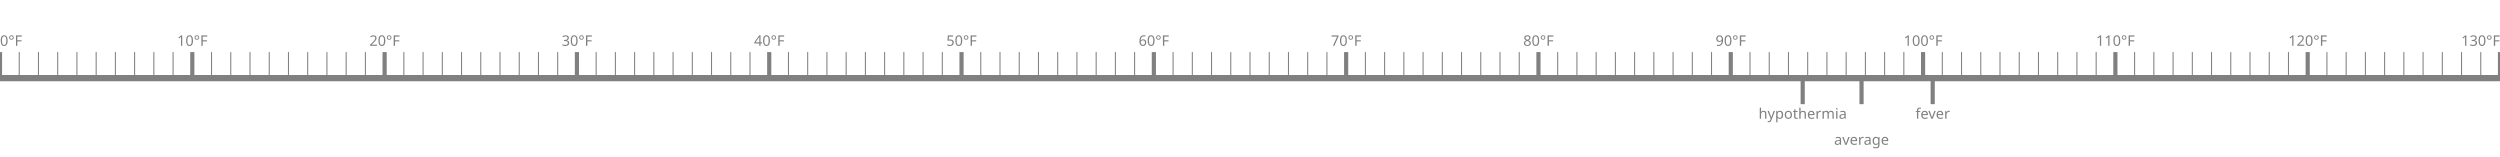
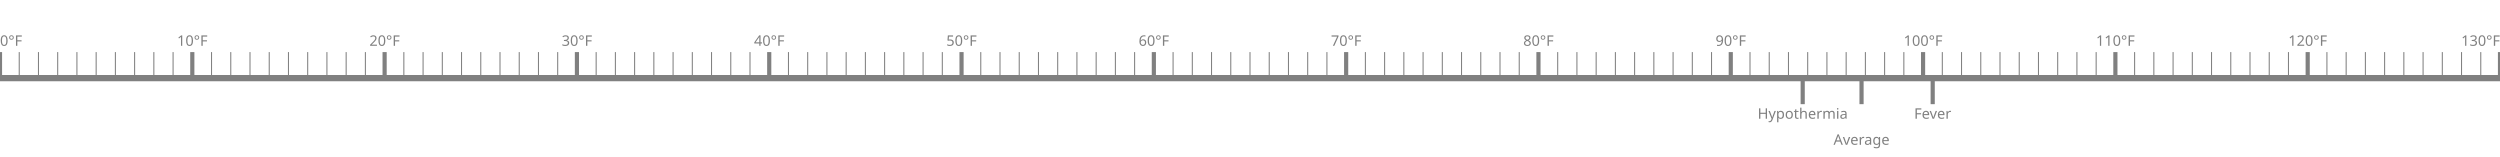
<svg xmlns="http://www.w3.org/2000/svg" width="1200" height="75" id="svg2" version="1.1">
  <line stroke="grey" stroke-width="3" fill="None" x1="0" x2="1200" y1="37.5" y2="37.5" />
  <line stroke="grey" stroke-width="2" fill="None" x1="865.292" x2="865.292" y1="37.5" y2="50.0" />
-   <text x="865.292" y="57.0" font-family="sans-serif" font-size="7" text-anchor="middle" fill="grey">hypothermia</text>
+   <text x="865.292" y="57.0" font-family="sans-serif" font-size="7" text-anchor="middle" fill="grey">Hypothermia</text>
  <line stroke="grey" stroke-width="2" fill="None" x1="893.538" x2="893.538" y1="37.5" y2="50.0" />
-   <text x="893.538" y="69.5" font-family="sans-serif" font-size="7" text-anchor="middle" fill="grey">average</text>
+   <text x="893.538" y="69.5" font-family="sans-serif" font-size="7" text-anchor="middle" fill="grey">Average</text>
  <line stroke="grey" stroke-width="2" fill="None" x1="927.692" x2="927.692" y1="37.5" y2="50.0" />
-   <text x="927.692" y="57.0" font-family="sans-serif" font-size="7" text-anchor="middle" fill="grey">fever</text>
+   <text x="927.692" y="57.0" font-family="sans-serif" font-size="7" text-anchor="middle" fill="grey">Fever</text>
  <text x="0.0" y="22.0" font-family="sans-serif" font-size="7" text-anchor="start" fill="grey">0°F</text>
  <line stroke="grey" stroke-width="2" fill="None" x1="0.0" x2="0.0" y1="37.5" y2="25.0" />
  <line stroke="grey" stroke-width="0.5" fill="None" x1="9.231" x2="9.231" y1="37.5" y2="25.0" />
  <line stroke="grey" stroke-width="0.5" fill="None" x1="18.462" x2="18.462" y1="37.5" y2="25.0" />
  <line stroke="grey" stroke-width="0.5" fill="None" x1="27.692" x2="27.692" y1="37.5" y2="25.0" />
  <line stroke="grey" stroke-width="0.5" fill="None" x1="36.923" x2="36.923" y1="37.5" y2="25.0" />
  <line stroke="grey" stroke-width="0.5" fill="None" x1="46.154" x2="46.154" y1="37.5" y2="25.0" />
  <line stroke="grey" stroke-width="0.5" fill="None" x1="55.385" x2="55.385" y1="37.5" y2="25.0" />
  <line stroke="grey" stroke-width="0.5" fill="None" x1="64.615" x2="64.615" y1="37.5" y2="25.0" />
  <line stroke="grey" stroke-width="0.5" fill="None" x1="73.846" x2="73.846" y1="37.5" y2="25.0" />
  <line stroke="grey" stroke-width="0.5" fill="None" x1="83.077" x2="83.077" y1="37.5" y2="25.0" />
  <text x="92.308" y="22.0" font-family="sans-serif" font-size="7" text-anchor="middle" fill="grey">10°F</text>
  <line stroke="grey" stroke-width="2" fill="None" x1="92.308" x2="92.308" y1="37.5" y2="25.0" />
  <line stroke="grey" stroke-width="0.5" fill="None" x1="101.538" x2="101.538" y1="37.5" y2="25.0" />
  <line stroke="grey" stroke-width="0.5" fill="None" x1="110.769" x2="110.769" y1="37.5" y2="25.0" />
  <line stroke="grey" stroke-width="0.5" fill="None" x1="120.0" x2="120.0" y1="37.5" y2="25.0" />
  <line stroke="grey" stroke-width="0.5" fill="None" x1="129.231" x2="129.231" y1="37.5" y2="25.0" />
  <line stroke="grey" stroke-width="0.5" fill="None" x1="138.462" x2="138.462" y1="37.5" y2="25.0" />
  <line stroke="grey" stroke-width="0.5" fill="None" x1="147.692" x2="147.692" y1="37.5" y2="25.0" />
  <line stroke="grey" stroke-width="0.5" fill="None" x1="156.923" x2="156.923" y1="37.5" y2="25.0" />
  <line stroke="grey" stroke-width="0.5" fill="None" x1="166.154" x2="166.154" y1="37.5" y2="25.0" />
  <line stroke="grey" stroke-width="0.5" fill="None" x1="175.385" x2="175.385" y1="37.5" y2="25.0" />
  <text x="184.615" y="22.0" font-family="sans-serif" font-size="7" text-anchor="middle" fill="grey">20°F</text>
  <line stroke="grey" stroke-width="2" fill="None" x1="184.615" x2="184.615" y1="37.5" y2="25.0" />
  <line stroke="grey" stroke-width="0.5" fill="None" x1="193.846" x2="193.846" y1="37.5" y2="25.0" />
  <line stroke="grey" stroke-width="0.5" fill="None" x1="203.077" x2="203.077" y1="37.5" y2="25.0" />
  <line stroke="grey" stroke-width="0.5" fill="None" x1="212.308" x2="212.308" y1="37.5" y2="25.0" />
  <line stroke="grey" stroke-width="0.5" fill="None" x1="221.538" x2="221.538" y1="37.5" y2="25.0" />
  <line stroke="grey" stroke-width="0.5" fill="None" x1="230.769" x2="230.769" y1="37.5" y2="25.0" />
  <line stroke="grey" stroke-width="0.5" fill="None" x1="240.0" x2="240.0" y1="37.5" y2="25.0" />
  <line stroke="grey" stroke-width="0.5" fill="None" x1="249.231" x2="249.231" y1="37.5" y2="25.0" />
  <line stroke="grey" stroke-width="0.5" fill="None" x1="258.462" x2="258.462" y1="37.5" y2="25.0" />
  <line stroke="grey" stroke-width="0.5" fill="None" x1="267.692" x2="267.692" y1="37.5" y2="25.0" />
  <text x="276.923" y="22.0" font-family="sans-serif" font-size="7" text-anchor="middle" fill="grey">30°F</text>
  <line stroke="grey" stroke-width="2" fill="None" x1="276.923" x2="276.923" y1="37.5" y2="25.0" />
  <line stroke="grey" stroke-width="0.5" fill="None" x1="286.154" x2="286.154" y1="37.5" y2="25.0" />
  <line stroke="grey" stroke-width="0.5" fill="None" x1="295.385" x2="295.385" y1="37.5" y2="25.0" />
  <line stroke="grey" stroke-width="0.5" fill="None" x1="304.615" x2="304.615" y1="37.5" y2="25.0" />
  <line stroke="grey" stroke-width="0.5" fill="None" x1="313.846" x2="313.846" y1="37.5" y2="25.0" />
  <line stroke="grey" stroke-width="0.5" fill="None" x1="323.077" x2="323.077" y1="37.5" y2="25.0" />
  <line stroke="grey" stroke-width="0.5" fill="None" x1="332.308" x2="332.308" y1="37.5" y2="25.0" />
  <line stroke="grey" stroke-width="0.5" fill="None" x1="341.538" x2="341.538" y1="37.5" y2="25.0" />
  <line stroke="grey" stroke-width="0.5" fill="None" x1="350.769" x2="350.769" y1="37.5" y2="25.0" />
  <line stroke="grey" stroke-width="0.5" fill="None" x1="360.0" x2="360.0" y1="37.5" y2="25.0" />
  <text x="369.231" y="22.0" font-family="sans-serif" font-size="7" text-anchor="middle" fill="grey">40°F</text>
  <line stroke="grey" stroke-width="2" fill="None" x1="369.231" x2="369.231" y1="37.5" y2="25.0" />
  <line stroke="grey" stroke-width="0.5" fill="None" x1="378.462" x2="378.462" y1="37.5" y2="25.0" />
  <line stroke="grey" stroke-width="0.5" fill="None" x1="387.692" x2="387.692" y1="37.5" y2="25.0" />
  <line stroke="grey" stroke-width="0.5" fill="None" x1="396.923" x2="396.923" y1="37.5" y2="25.0" />
  <line stroke="grey" stroke-width="0.5" fill="None" x1="406.154" x2="406.154" y1="37.5" y2="25.0" />
  <line stroke="grey" stroke-width="0.5" fill="None" x1="415.385" x2="415.385" y1="37.5" y2="25.0" />
  <line stroke="grey" stroke-width="0.5" fill="None" x1="424.615" x2="424.615" y1="37.5" y2="25.0" />
  <line stroke="grey" stroke-width="0.5" fill="None" x1="433.846" x2="433.846" y1="37.5" y2="25.0" />
  <line stroke="grey" stroke-width="0.5" fill="None" x1="443.077" x2="443.077" y1="37.5" y2="25.0" />
  <line stroke="grey" stroke-width="0.5" fill="None" x1="452.308" x2="452.308" y1="37.5" y2="25.0" />
  <text x="461.538" y="22.0" font-family="sans-serif" font-size="7" text-anchor="middle" fill="grey">50°F</text>
  <line stroke="grey" stroke-width="2" fill="None" x1="461.538" x2="461.538" y1="37.5" y2="25.0" />
  <line stroke="grey" stroke-width="0.5" fill="None" x1="470.769" x2="470.769" y1="37.5" y2="25.0" />
  <line stroke="grey" stroke-width="0.5" fill="None" x1="480.0" x2="480.0" y1="37.5" y2="25.0" />
  <line stroke="grey" stroke-width="0.5" fill="None" x1="489.231" x2="489.231" y1="37.5" y2="25.0" />
  <line stroke="grey" stroke-width="0.5" fill="None" x1="498.462" x2="498.462" y1="37.5" y2="25.0" />
  <line stroke="grey" stroke-width="0.5" fill="None" x1="507.692" x2="507.692" y1="37.5" y2="25.0" />
  <line stroke="grey" stroke-width="0.5" fill="None" x1="516.923" x2="516.923" y1="37.5" y2="25.0" />
  <line stroke="grey" stroke-width="0.5" fill="None" x1="526.154" x2="526.154" y1="37.5" y2="25.0" />
  <line stroke="grey" stroke-width="0.5" fill="None" x1="535.385" x2="535.385" y1="37.5" y2="25.0" />
  <line stroke="grey" stroke-width="0.5" fill="None" x1="544.615" x2="544.615" y1="37.5" y2="25.0" />
  <text x="553.846" y="22.0" font-family="sans-serif" font-size="7" text-anchor="middle" fill="grey">60°F</text>
  <line stroke="grey" stroke-width="2" fill="None" x1="553.846" x2="553.846" y1="37.5" y2="25.0" />
  <line stroke="grey" stroke-width="0.5" fill="None" x1="563.077" x2="563.077" y1="37.5" y2="25.0" />
  <line stroke="grey" stroke-width="0.5" fill="None" x1="572.308" x2="572.308" y1="37.5" y2="25.0" />
  <line stroke="grey" stroke-width="0.5" fill="None" x1="581.538" x2="581.538" y1="37.5" y2="25.0" />
  <line stroke="grey" stroke-width="0.5" fill="None" x1="590.769" x2="590.769" y1="37.5" y2="25.0" />
  <line stroke="grey" stroke-width="0.5" fill="None" x1="600.0" x2="600.0" y1="37.5" y2="25.0" />
  <line stroke="grey" stroke-width="0.5" fill="None" x1="609.231" x2="609.231" y1="37.5" y2="25.0" />
  <line stroke="grey" stroke-width="0.5" fill="None" x1="618.462" x2="618.462" y1="37.5" y2="25.0" />
  <line stroke="grey" stroke-width="0.5" fill="None" x1="627.692" x2="627.692" y1="37.5" y2="25.0" />
  <line stroke="grey" stroke-width="0.5" fill="None" x1="636.923" x2="636.923" y1="37.5" y2="25.0" />
  <text x="646.154" y="22.0" font-family="sans-serif" font-size="7" text-anchor="middle" fill="grey">70°F</text>
  <line stroke="grey" stroke-width="2" fill="None" x1="646.154" x2="646.154" y1="37.5" y2="25.0" />
  <line stroke="grey" stroke-width="0.5" fill="None" x1="655.385" x2="655.385" y1="37.5" y2="25.0" />
  <line stroke="grey" stroke-width="0.5" fill="None" x1="664.615" x2="664.615" y1="37.5" y2="25.0" />
  <line stroke="grey" stroke-width="0.5" fill="None" x1="673.846" x2="673.846" y1="37.5" y2="25.0" />
  <line stroke="grey" stroke-width="0.5" fill="None" x1="683.077" x2="683.077" y1="37.5" y2="25.0" />
  <line stroke="grey" stroke-width="0.5" fill="None" x1="692.308" x2="692.308" y1="37.5" y2="25.0" />
  <line stroke="grey" stroke-width="0.5" fill="None" x1="701.538" x2="701.538" y1="37.5" y2="25.0" />
  <line stroke="grey" stroke-width="0.5" fill="None" x1="710.769" x2="710.769" y1="37.5" y2="25.0" />
  <line stroke="grey" stroke-width="0.5" fill="None" x1="720.0" x2="720.0" y1="37.5" y2="25.0" />
  <line stroke="grey" stroke-width="0.5" fill="None" x1="729.231" x2="729.231" y1="37.5" y2="25.0" />
  <text x="738.462" y="22.0" font-family="sans-serif" font-size="7" text-anchor="middle" fill="grey">80°F</text>
  <line stroke="grey" stroke-width="2" fill="None" x1="738.462" x2="738.462" y1="37.5" y2="25.0" />
  <line stroke="grey" stroke-width="0.5" fill="None" x1="747.692" x2="747.692" y1="37.5" y2="25.0" />
  <line stroke="grey" stroke-width="0.5" fill="None" x1="756.923" x2="756.923" y1="37.5" y2="25.0" />
  <line stroke="grey" stroke-width="0.5" fill="None" x1="766.154" x2="766.154" y1="37.5" y2="25.0" />
  <line stroke="grey" stroke-width="0.5" fill="None" x1="775.385" x2="775.385" y1="37.5" y2="25.0" />
  <line stroke="grey" stroke-width="0.5" fill="None" x1="784.615" x2="784.615" y1="37.5" y2="25.0" />
  <line stroke="grey" stroke-width="0.5" fill="None" x1="793.846" x2="793.846" y1="37.5" y2="25.0" />
  <line stroke="grey" stroke-width="0.5" fill="None" x1="803.077" x2="803.077" y1="37.5" y2="25.0" />
  <line stroke="grey" stroke-width="0.5" fill="None" x1="812.308" x2="812.308" y1="37.5" y2="25.0" />
  <line stroke="grey" stroke-width="0.5" fill="None" x1="821.538" x2="821.538" y1="37.5" y2="25.0" />
  <text x="830.769" y="22.0" font-family="sans-serif" font-size="7" text-anchor="middle" fill="grey">90°F</text>
  <line stroke="grey" stroke-width="2" fill="None" x1="830.769" x2="830.769" y1="37.5" y2="25.0" />
  <line stroke="grey" stroke-width="0.5" fill="None" x1="840.0" x2="840.0" y1="37.5" y2="25.0" />
  <line stroke="grey" stroke-width="0.5" fill="None" x1="849.231" x2="849.231" y1="37.5" y2="25.0" />
  <line stroke="grey" stroke-width="0.5" fill="None" x1="858.462" x2="858.462" y1="37.5" y2="25.0" />
  <line stroke="grey" stroke-width="0.5" fill="None" x1="867.692" x2="867.692" y1="37.5" y2="25.0" />
  <line stroke="grey" stroke-width="0.5" fill="None" x1="876.923" x2="876.923" y1="37.5" y2="25.0" />
  <line stroke="grey" stroke-width="0.5" fill="None" x1="886.154" x2="886.154" y1="37.5" y2="25.0" />
  <line stroke="grey" stroke-width="0.5" fill="None" x1="895.385" x2="895.385" y1="37.5" y2="25.0" />
  <line stroke="grey" stroke-width="0.5" fill="None" x1="904.615" x2="904.615" y1="37.5" y2="25.0" />
  <line stroke="grey" stroke-width="0.5" fill="None" x1="913.846" x2="913.846" y1="37.5" y2="25.0" />
  <text x="923.077" y="22.0" font-family="sans-serif" font-size="7" text-anchor="middle" fill="grey">100°F</text>
  <line stroke="grey" stroke-width="2" fill="None" x1="923.077" x2="923.077" y1="37.5" y2="25.0" />
  <line stroke="grey" stroke-width="0.5" fill="None" x1="932.308" x2="932.308" y1="37.5" y2="25.0" />
  <line stroke="grey" stroke-width="0.5" fill="None" x1="941.538" x2="941.538" y1="37.5" y2="25.0" />
  <line stroke="grey" stroke-width="0.5" fill="None" x1="950.769" x2="950.769" y1="37.5" y2="25.0" />
  <line stroke="grey" stroke-width="0.5" fill="None" x1="960.0" x2="960.0" y1="37.5" y2="25.0" />
  <line stroke="grey" stroke-width="0.5" fill="None" x1="969.231" x2="969.231" y1="37.5" y2="25.0" />
  <line stroke="grey" stroke-width="0.5" fill="None" x1="978.462" x2="978.462" y1="37.5" y2="25.0" />
  <line stroke="grey" stroke-width="0.5" fill="None" x1="987.692" x2="987.692" y1="37.5" y2="25.0" />
  <line stroke="grey" stroke-width="0.5" fill="None" x1="996.923" x2="996.923" y1="37.5" y2="25.0" />
  <line stroke="grey" stroke-width="0.5" fill="None" x1="1006.154" x2="1006.154" y1="37.5" y2="25.0" />
  <text x="1015.385" y="22.0" font-family="sans-serif" font-size="7" text-anchor="middle" fill="grey">110°F</text>
  <line stroke="grey" stroke-width="2" fill="None" x1="1015.385" x2="1015.385" y1="37.5" y2="25.0" />
  <line stroke="grey" stroke-width="0.5" fill="None" x1="1024.615" x2="1024.615" y1="37.5" y2="25.0" />
  <line stroke="grey" stroke-width="0.5" fill="None" x1="1033.846" x2="1033.846" y1="37.5" y2="25.0" />
  <line stroke="grey" stroke-width="0.5" fill="None" x1="1043.077" x2="1043.077" y1="37.5" y2="25.0" />
  <line stroke="grey" stroke-width="0.5" fill="None" x1="1052.308" x2="1052.308" y1="37.5" y2="25.0" />
  <line stroke="grey" stroke-width="0.5" fill="None" x1="1061.538" x2="1061.538" y1="37.5" y2="25.0" />
  <line stroke="grey" stroke-width="0.5" fill="None" x1="1070.769" x2="1070.769" y1="37.5" y2="25.0" />
  <line stroke="grey" stroke-width="0.5" fill="None" x1="1080.0" x2="1080.0" y1="37.5" y2="25.0" />
  <line stroke="grey" stroke-width="0.5" fill="None" x1="1089.231" x2="1089.231" y1="37.5" y2="25.0" />
  <line stroke="grey" stroke-width="0.5" fill="None" x1="1098.462" x2="1098.462" y1="37.5" y2="25.0" />
  <text x="1107.692" y="22.0" font-family="sans-serif" font-size="7" text-anchor="middle" fill="grey">120°F</text>
  <line stroke="grey" stroke-width="2" fill="None" x1="1107.692" x2="1107.692" y1="37.5" y2="25.0" />
  <line stroke="grey" stroke-width="0.5" fill="None" x1="1116.923" x2="1116.923" y1="37.5" y2="25.0" />
  <line stroke="grey" stroke-width="0.5" fill="None" x1="1126.154" x2="1126.154" y1="37.5" y2="25.0" />
  <line stroke="grey" stroke-width="0.5" fill="None" x1="1135.385" x2="1135.385" y1="37.5" y2="25.0" />
  <line stroke="grey" stroke-width="0.5" fill="None" x1="1144.615" x2="1144.615" y1="37.5" y2="25.0" />
  <line stroke="grey" stroke-width="0.5" fill="None" x1="1153.846" x2="1153.846" y1="37.5" y2="25.0" />
  <line stroke="grey" stroke-width="0.5" fill="None" x1="1163.077" x2="1163.077" y1="37.5" y2="25.0" />
  <line stroke="grey" stroke-width="0.5" fill="None" x1="1172.308" x2="1172.308" y1="37.5" y2="25.0" />
  <line stroke="grey" stroke-width="0.5" fill="None" x1="1181.538" x2="1181.538" y1="37.5" y2="25.0" />
  <line stroke="grey" stroke-width="0.5" fill="None" x1="1190.769" x2="1190.769" y1="37.5" y2="25.0" />
  <text x="1200.0" y="22.0" font-family="sans-serif" font-size="7" text-anchor="end" fill="grey">130°F</text>
  <line stroke="grey" stroke-width="2" fill="None" x1="1200.0" x2="1200.0" y1="37.5" y2="25.0" />
</svg>
